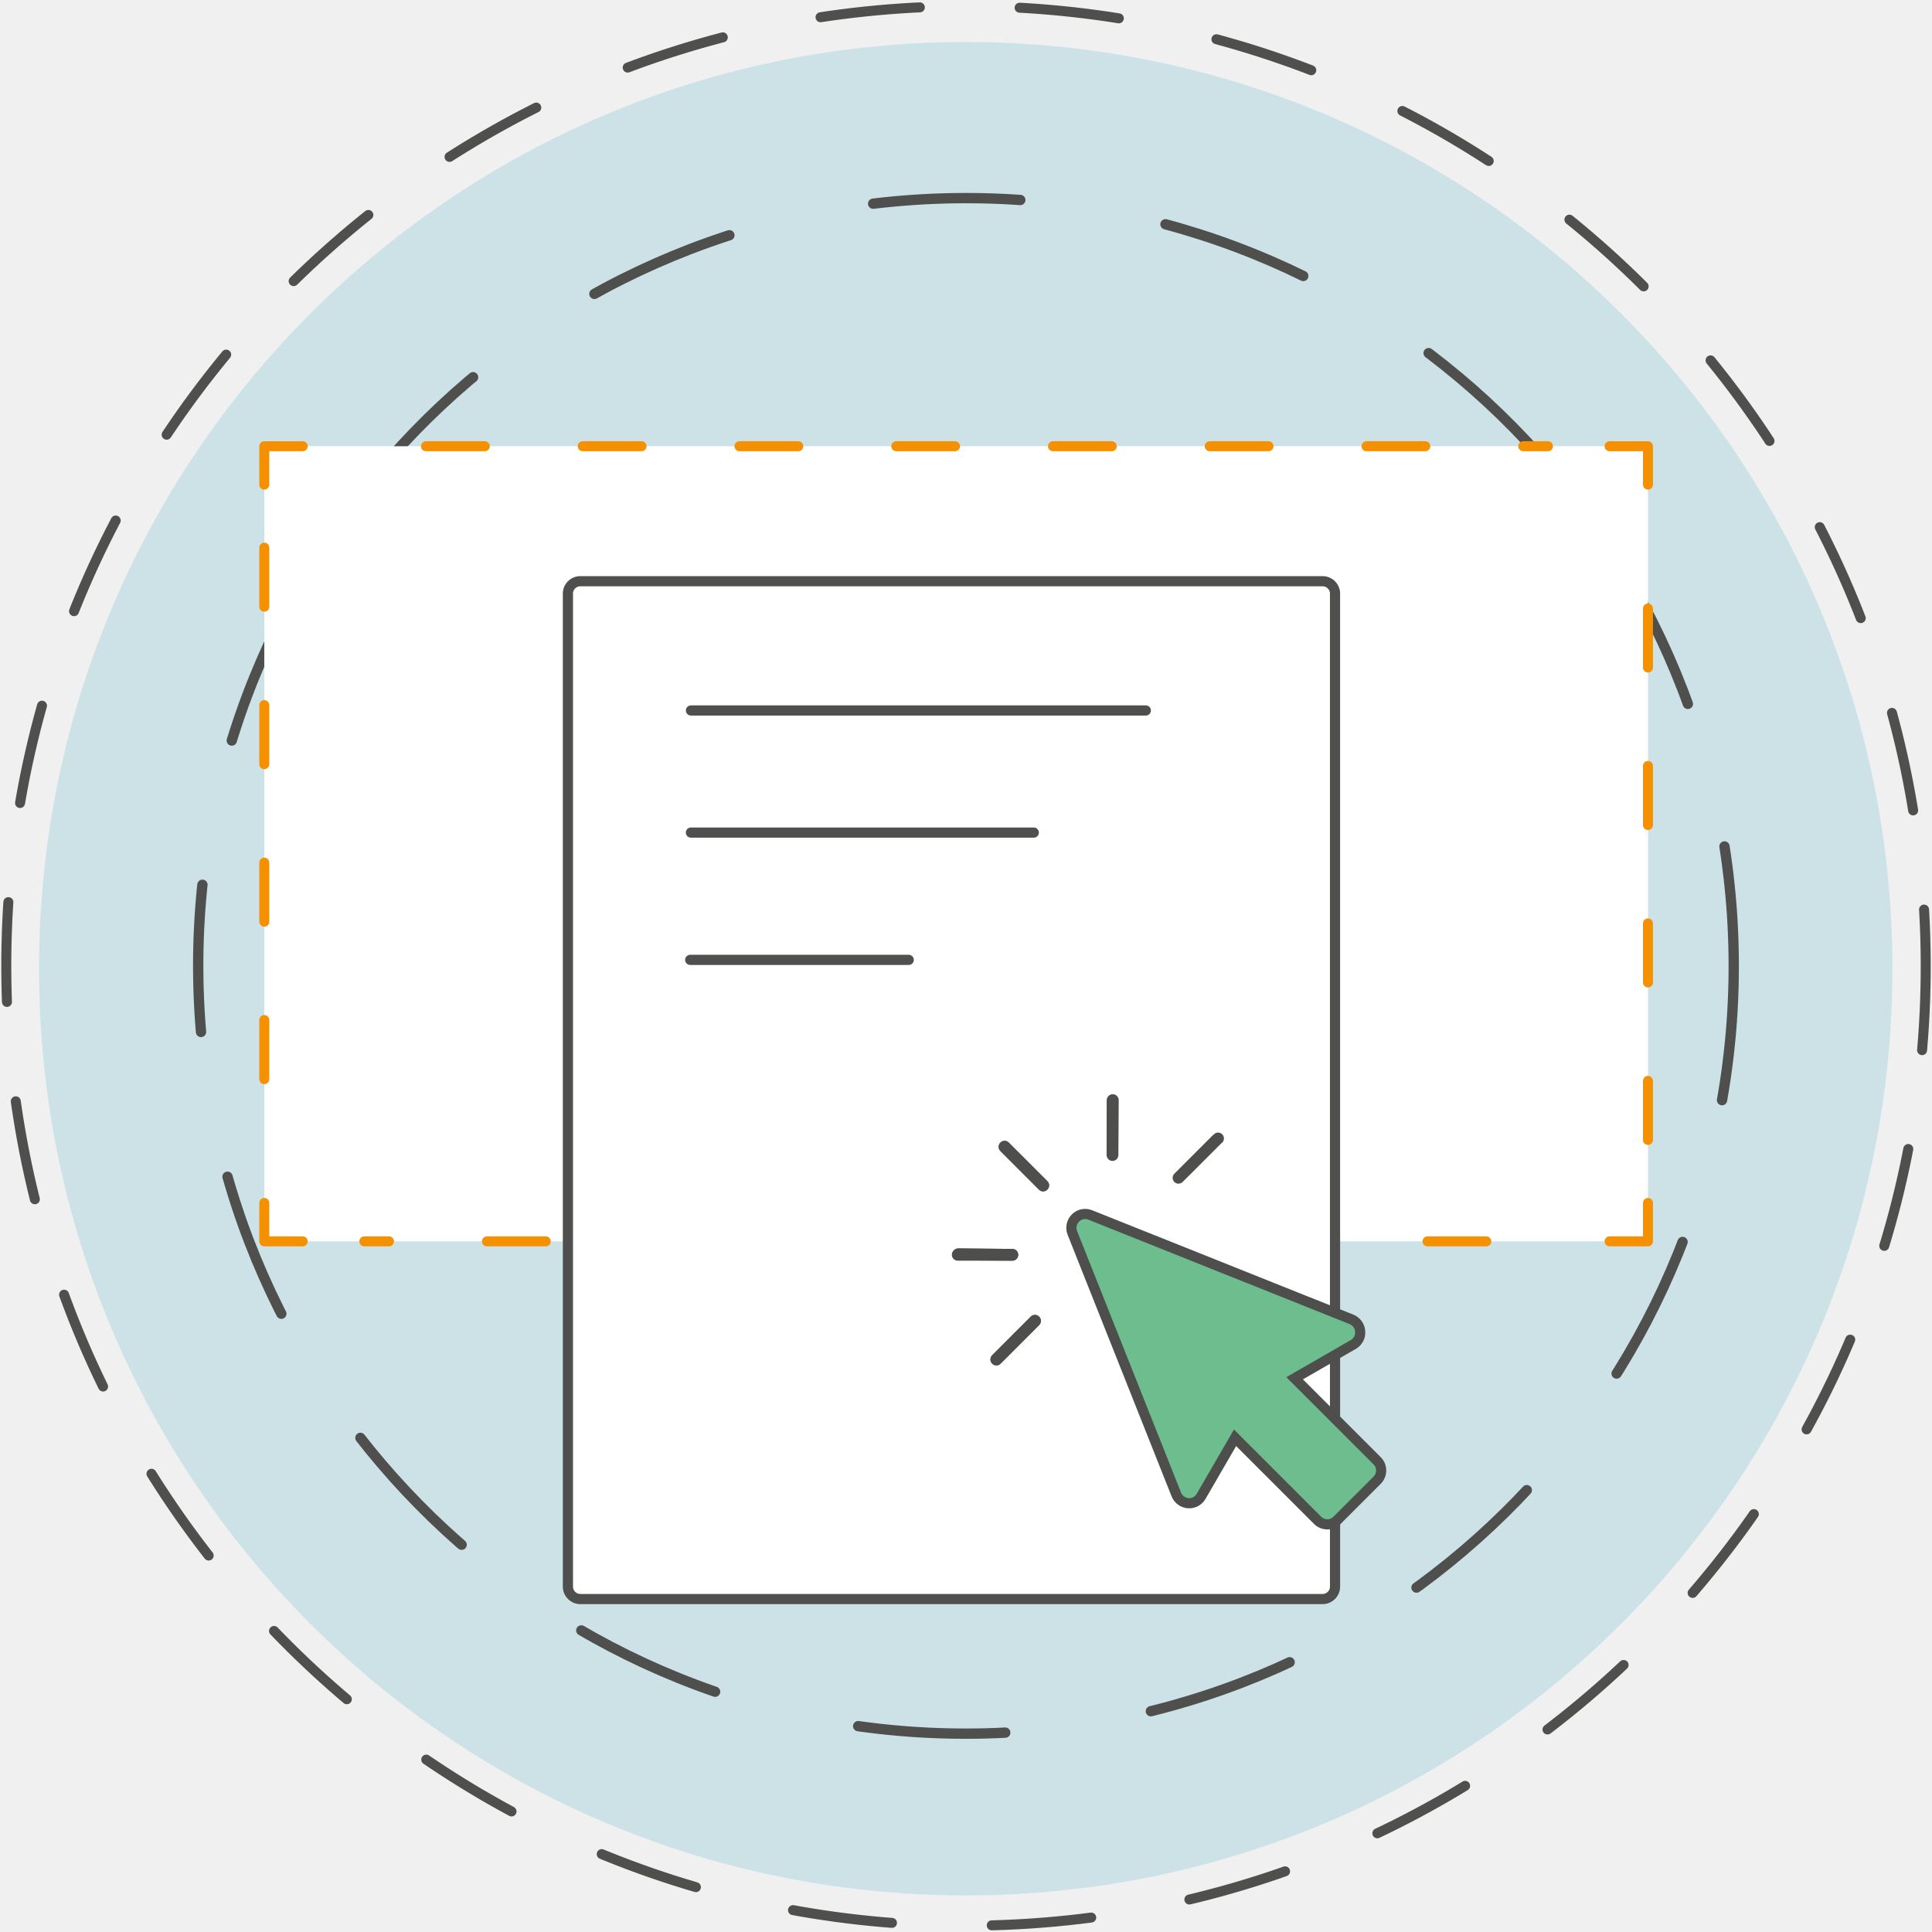
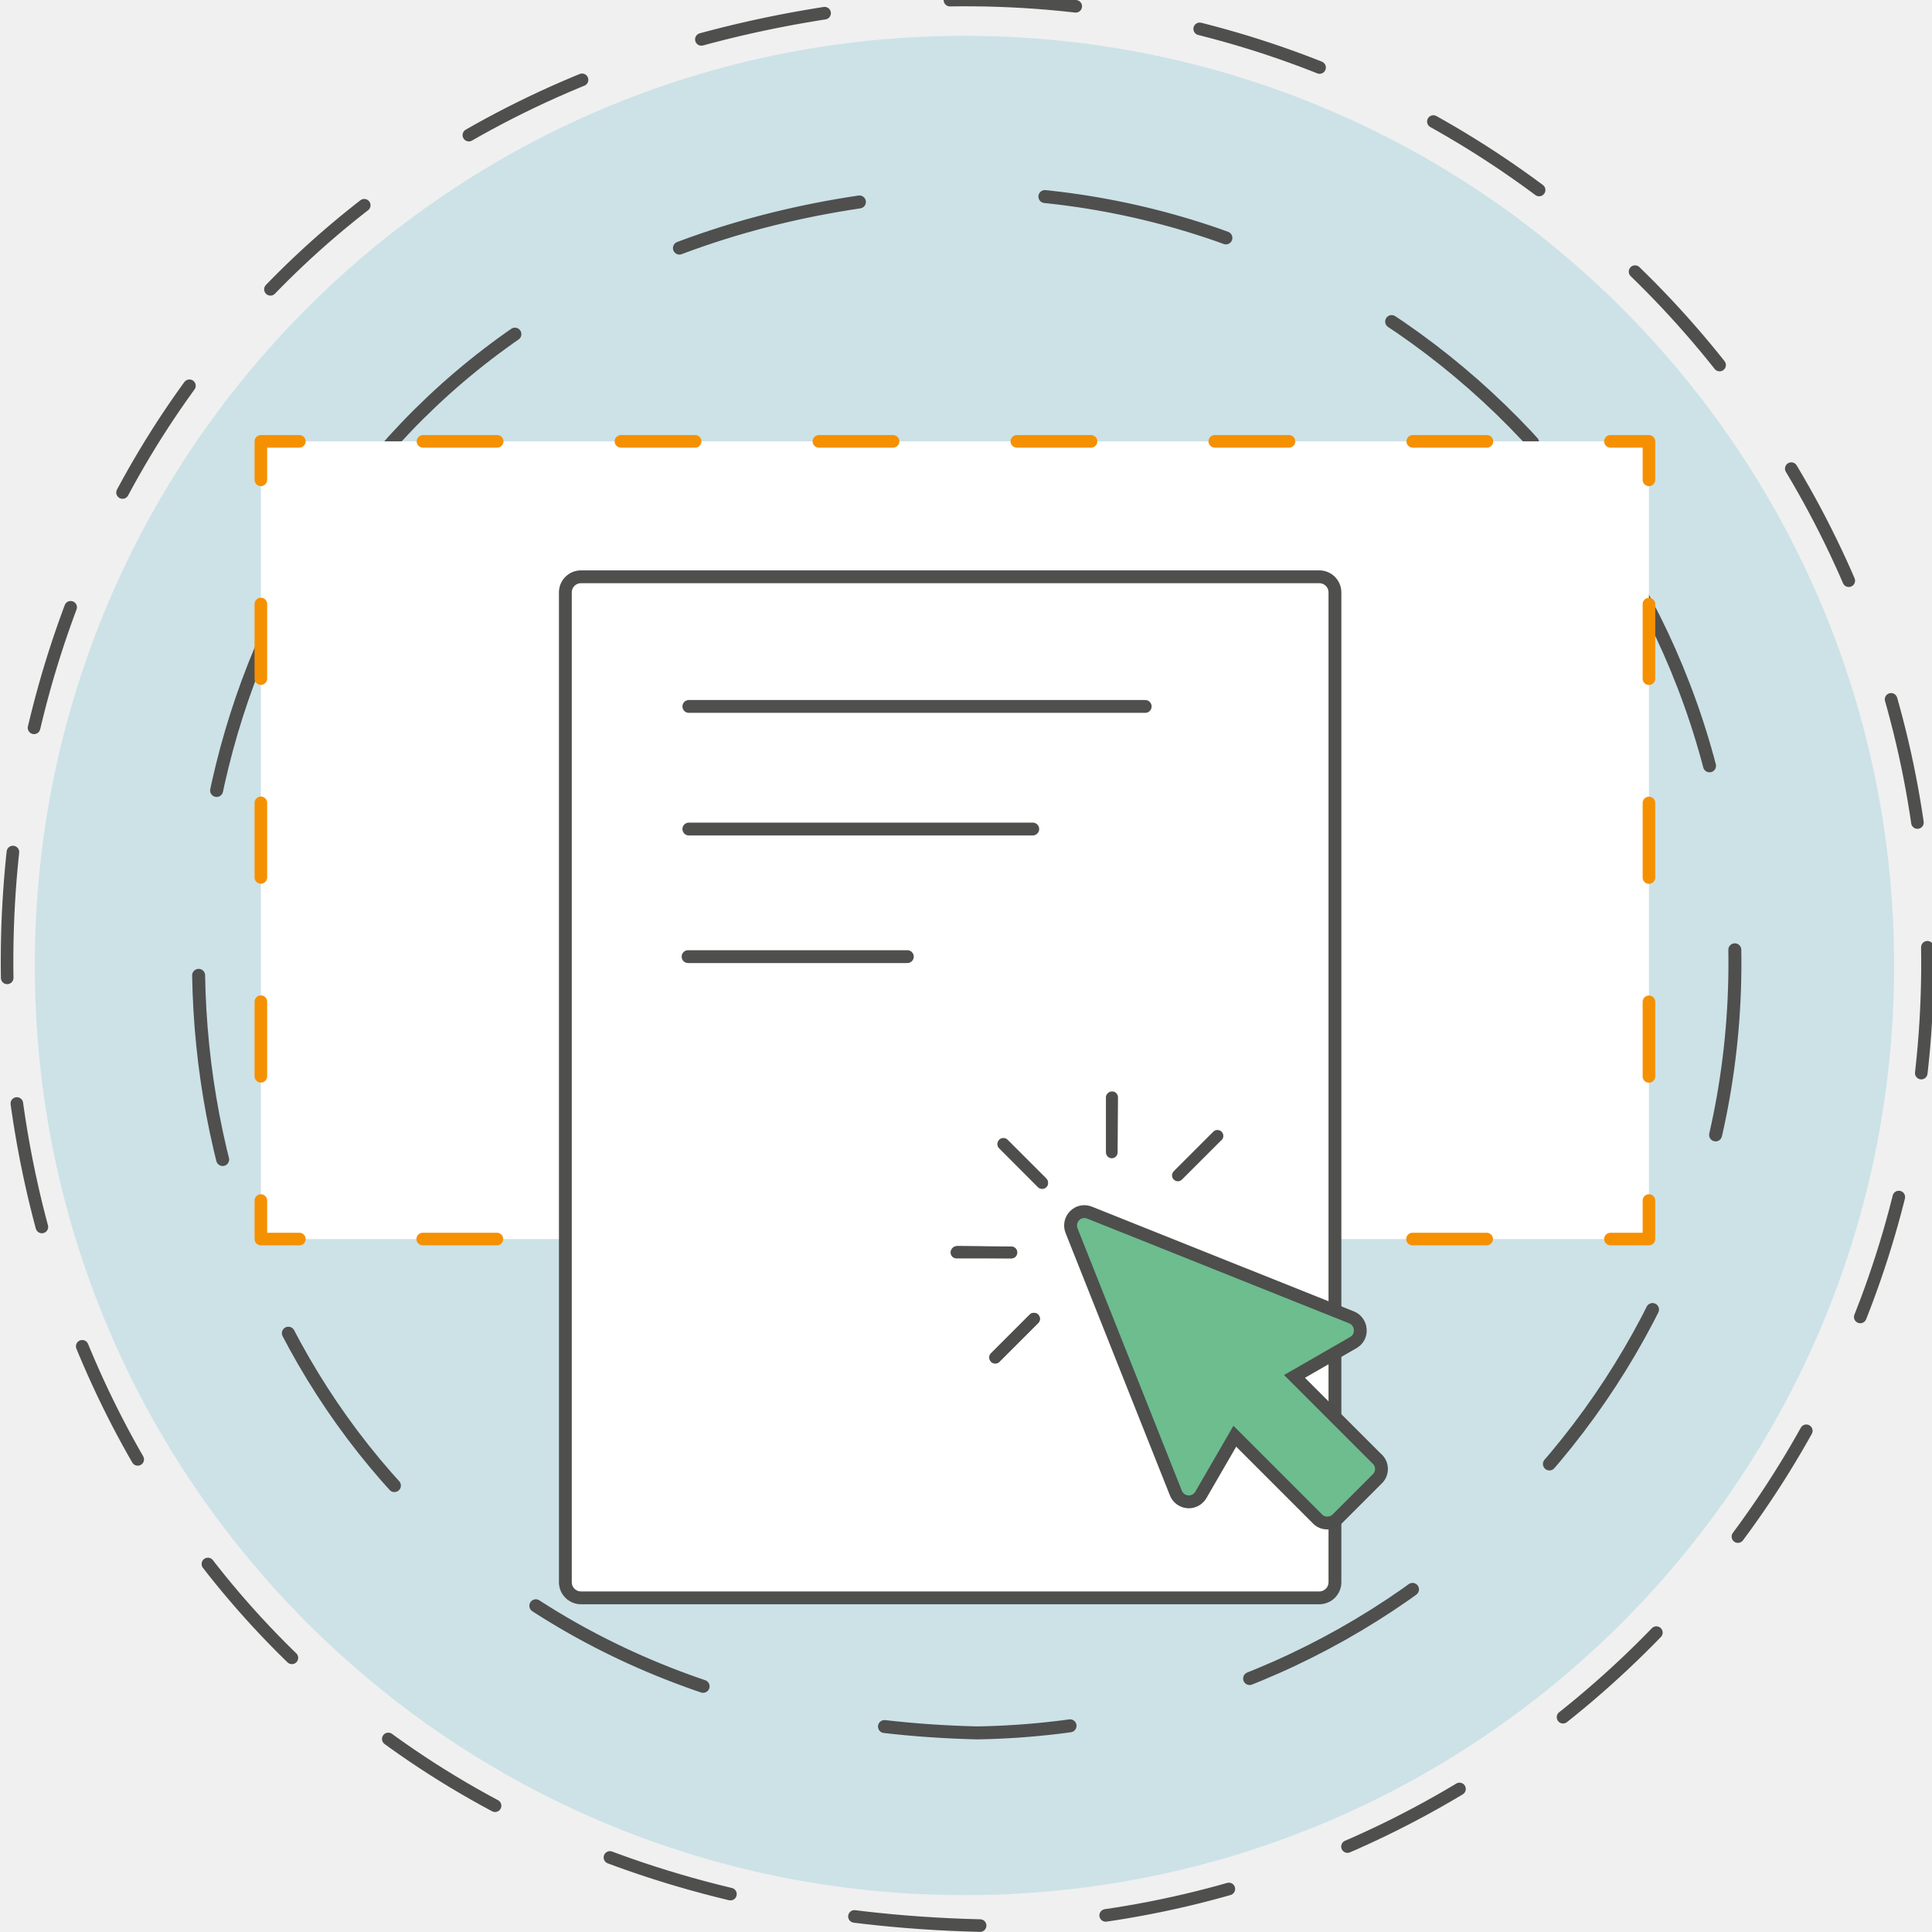
- <svg xmlns="http://www.w3.org/2000/svg" id="Groupe_4464" data-name="Groupe 4464" width="190" height="189.999" viewBox="0 0 190 189.999">
+ <svg xmlns="http://www.w3.org/2000/svg" width="150.5" height="150.5" viewBox="0 0 150.5 150.5">
  <defs>
-     <clipPath id="clip-path">
-       <rect id="Rectangle_238" data-name="Rectangle 238" width="190" height="189.999" fill="none" />
-     </clipPath>
-     <clipPath id="clip-path-3">
-       <rect id="Rectangle_234" data-name="Rectangle 234" width="182.265" height="182.266" fill="none" />
-     </clipPath>
+     <style>
+       .cls-1, .cls-2, .cls-3, .cls-4, .cls-5, .cls-6, .cls-7 {
+         stroke-linecap: round;
+         stroke-linejoin: round;
+       }
+ 
+       .cls-1, .cls-2, .cls-4, .cls-6 {
+         stroke: #4f4f4e;
+       }
+ 
+       .cls-1, .cls-8 {
+         fill: #fff;
+       }
+ 
+       .cls-2, .cls-3, .cls-4, .cls-5, .cls-6, .cls-7 {
+         fill: none;
+       }
+ 
+       .cls-9 {
+         fill: #4e4e4d;
+       }
+ 
+       .cls-3 {
+         stroke-dasharray: 0 0 5.78 9.64;
+       }
+ 
+       .cls-3, .cls-5, .cls-6, .cls-7 {
+         stroke-width: .98px;
+       }
+ 
+       .cls-3, .cls-5, .cls-7 {
+         stroke: #f59100;
+       }
+ 
+       .cls-10 {
+         fill: #6dbd8e;
+         stroke: #4e4e4d;
+         stroke-miterlimit: 10;
+       }
+ 
+       .cls-11 {
+         fill: #0096b5;
+         opacity: .15;
+       }
+ 
+       .cls-4 {
+         stroke-dasharray: 0 0 14.5 14.5;
+         stroke-width: 1.01px;
+       }
+ 
+       .cls-6 {
+         stroke-dasharray: 0 0 9.82 9.82;
+       }
+ 
+       .cls-7 {
+         stroke-dasharray: 0 0 5.81 9.68;
+       }
+     </style>
  </defs>
-   <g id="Groupe_4463" data-name="Groupe 4463" clip-path="url(#clip-path)">
-     <g id="Groupe_4462" data-name="Groupe 4462">
-       <g id="Groupe_4461" data-name="Groupe 4461" clip-path="url(#clip-path)">
-         <g id="Groupe_4460" data-name="Groupe 4460" transform="translate(3.842 4.133)" opacity="0.15">
-           <g id="Groupe_4459" data-name="Groupe 4459">
-             <g id="Groupe_4458" data-name="Groupe 4458" clip-path="url(#clip-path-3)">
-               <path id="Tracé_3495" data-name="Tracé 3495" d="M185.318,94.417A91.133,91.133,0,1,1,94.186,3.285a91.132,91.132,0,0,1,91.132,91.132" transform="translate(-3.053 -3.284)" fill="#0096b5" />
+   <g id="grille">
+     <g id="material_system_icon_keylines" />
+   </g>
+   <g id="Calque_1_-_copie" data-name="Calque 1 - copie" />
+   <g id="Calque_4" data-name="Calque 4">
+     <g>
+       <circle class="cls-11" cx="75.13" cy="75.21" r="72.42" />
+       <path class="cls-4" d="M135.14,74.02c.54,33.13-25.89,60.43-59.02,60.97C-3.51,133.12-5.33,19.44,74.18,15c33.13-.54,60.43,25.89,60.96,59.02h0Z" />
+       <path class="cls-6" d="M150.14,73.79c.67,41.42-32.36,75.53-73.77,76.21C-23.17,147.66-25.44,5.56,73.94,.01c41.42-.67,75.53,32.36,76.21,73.77h0Z" />
+       <g>
+         <rect class="cls-8" x="20.32" y="34.38" width="108.13" height="62.14" />
+         <g>
+           <polyline class="cls-5" points="128.45 93.52 128.45 96.52 125.45 96.52" />
+           <line class="cls-3" x1="115.81" y1="96.52" x2="28.13" y2="96.52" />
+           <polyline class="cls-5" points="23.32 96.52 20.32 96.52 20.32 93.52" />
+           <line class="cls-7" x1="20.32" y1="83.84" x2="20.32" y2="42.22" />
+           <polyline class="cls-5" points="20.32 37.38 20.32 34.38 23.32 34.38" />
+           <line class="cls-3" x1="32.95" y1="34.38" x2="120.63" y2="34.38" />
+           <polyline class="cls-5" points="125.45 34.38 128.45 34.38 128.45 37.38" />
+           <line class="cls-7" x1="128.45" y1="47.06" x2="128.45" y2="88.68" />
+         </g>
+       </g>
+       <g>
+         <rect class="cls-1" x="44.04" y="44.93" width="59.95" height="79.54" rx="1.22" ry="1.22" />
+         <line class="cls-2" x1="53.66" y1="55.03" x2="89.21" y2="55.03" />
+         <line class="cls-2" x1="53.66" y1="64.58" x2="80.45" y2="64.58" />
+         <line class="cls-2" x1="53.6" y1="74.52" x2="70.68" y2="74.52" />
+       </g>
+       <g id="Calque_1" data-name="Calque 1">
+         <g>
+           <path class="cls-10" d="M107.26,113.64l-6.42-6.42,4.59-2.64c.36-.21,.57-.6,.53-1.01-.02-.42-.29-.8-.68-.95l-20.41-8.16c-.4-.16-.86-.07-1.16,.24-.3,.3-.4,.76-.24,1.16l8.13,20.45c.15,.38,.51,.65,.93,.68,.41,.03,.8-.18,1.01-.53l2.65-4.58,6.42,6.42c.2,.22,.48,.34,.78,.34,.29,0,.56-.11,.77-.31l3.14-3.14c.42-.42,.42-1.1,0-1.52l-.02-.02Z" />
+           <g>
+             <path class="cls-9" d="M80.22,102.41l-3.02,3.02c-.08,.09-.13,.2-.13,.32,0,.12,.05,.24,.14,.33,.18,.18,.47,.18,.65,0h0l3.02-3.02c.18-.18,.18-.47,0-.65h0c-.08-.1-.2-.14-.32-.14-.12,0-.24,.05-.32,.13Z" />
+             <path class="cls-9" d="M80.87,103.06l-3.02,3.02c-.18,.18-.47,.18-.65,0h0c-.09-.09-.14-.21-.14-.34,0-.12,.05-.24,.13-.32l3.02-3.02c.08-.09,.2-.14,.32-.13,.12,0,.24,.04,.32,.13,.19,.17,.2,.46,.03,.65h-.01Z" />
+           </g>
+           <g>
+             <path class="cls-9" d="M86.28,85.17c-.09,.09-.13,.2-.13,.32v4.27c0,.12,.05,.24,.13,.33,.18,.18,.47,.18,.65,0h0c.09-.09,.13-.2,.13-.32l.03-4.29c0-.26-.21-.46-.46-.46-.13,0-.26,.05-.34,.15Z" />
+             <g>
+               <path class="cls-9" d="M77.84,88.8h0c-.18,.18-.18,.47,0,.65h0l3.02,3.02c.18,.18,.47,.18,.65,0h0c.09-.09,.14-.21,.13-.33,0-.12-.05-.24-.13-.32l-3.03-3.03c-.18-.18-.47-.17-.65,.01h0Z" />
+               <path class="cls-9" d="M81.51,91.83c.09,.08,.14,.2,.13,.32,0,.12-.05,.24-.13,.32h0c-.18,.18-.47,.19-.65,.01h0l-3.03-3.04c-.18-.18-.17-.47,.01-.65h0c.18-.18,.47-.18,.65,0h0l3.02,3.02Z" />
+               <g>
+                 <path class="cls-9" d="M74.54,97.07c-.12,0-.24,.05-.33,.14-.09,.09-.13,.2-.13,.32,0,.26,.21,.46,.46,.46l4.24,.03c.25,0,.46-.2,.46-.46,0-.25-.2-.46-.46-.46h0l-4.24-.04Z" />
+                 <path class="cls-9" d="M79.24,97.57c0,.25-.2,.46-.45,.46h-4.28c-.26,0-.46-.21-.46-.46,0-.12,.05-.24,.13-.32,.09-.11,.22-.17,.36-.17l4.24,.04c.25,0,.46,.2,.46,.46Z" />
+               </g>
            </g>
          </g>
+           <path class="cls-9" d="M94.46,88.21l-3.02,3.02c-.18,.18-.19,.47-.01,.65h0c.09,.09,.2,.14,.32,.14h0c.12,0,.24-.05,.32-.13l3.02-3.02c.21-.14,.27-.42,.13-.64-.14-.21-.42-.27-.64-.13-.05,.03-.09,.08-.13,.13h-.01Z" />
        </g>
-         <path id="Tracé_3496" data-name="Tracé 3496" d="M166.489,89.763A75.505,75.505,0,1,1,89.77,15.492,75.5,75.5,0,0,1,166.489,89.763Z" transform="translate(4.003 4.001)" fill="none" stroke="#4f4f4e" stroke-linecap="round" stroke-linejoin="round" stroke-width="1.014" stroke-dasharray="14.497 14.497" />
-         <path id="Tracé_3497" data-name="Tracé 3497" d="M189.243,93.342A94.382,94.382,0,1,1,93.342.5,94.38,94.38,0,0,1,189.243,93.342Z" transform="translate(0.127 0.127)" fill="none" stroke="#4f4f4e" stroke-linecap="round" stroke-linejoin="round" stroke-width="0.982" stroke-dasharray="9.818 9.818" />
-         <rect id="Rectangle_235" data-name="Rectangle 235" width="136.077" height="78.193" transform="translate(25.991 43.885)" fill="#fff" />
-         <path id="Tracé_3498" data-name="Tracé 3498" d="M129.562,94.009v3.775h-3.775" transform="translate(32.506 24.294)" fill="none" stroke="#f59100" stroke-linecap="round" stroke-linejoin="round" stroke-width="0.982" />
-         <line id="Ligne_81" data-name="Ligne 81" x1="110.338" transform="translate(35.829 122.078)" fill="none" stroke="#f59100" stroke-linecap="round" stroke-linejoin="round" stroke-width="0.982" stroke-dasharray="5.781 9.635" />
-         <path id="Tracé_3499" data-name="Tracé 3499" d="M24.43,97.784H20.654V94.009" transform="translate(5.337 24.294)" fill="none" stroke="#f59100" stroke-linecap="round" stroke-linejoin="round" stroke-width="0.982" />
-         <line id="Ligne_82" data-name="Ligne 82" y1="52.373" transform="translate(25.992 53.75)" fill="none" stroke="#f59100" stroke-linecap="round" stroke-linejoin="round" stroke-width="0.982" stroke-dasharray="5.807 9.679" />
-         <path id="Tracé_3500" data-name="Tracé 3500" d="M20.654,38.648V34.873H24.43" transform="translate(5.337 9.012)" fill="none" stroke="#f59100" stroke-linecap="round" stroke-linejoin="round" stroke-width="0.982" />
-         <line id="Ligne_83" data-name="Ligne 83" x2="110.338" transform="translate(41.892 43.884)" fill="none" stroke="#f59100" stroke-linecap="round" stroke-linejoin="round" stroke-width="0.982" stroke-dasharray="5.781 9.635" />
-         <path id="Tracé_3501" data-name="Tracé 3501" d="M125.787,34.873h3.775v3.775" transform="translate(32.506 9.012)" fill="none" stroke="#f59100" stroke-linecap="round" stroke-linejoin="round" stroke-width="0.982" />
-         <line id="Ligne_84" data-name="Ligne 84" y2="52.373" transform="translate(162.068 59.84)" fill="none" stroke="#f59100" stroke-linecap="round" stroke-linejoin="round" stroke-width="0.982" stroke-dasharray="5.807 9.679" />
-         <path id="Tracé_3502" data-name="Tracé 3502" d="M118.293,145.518H45.913a1.531,1.531,0,0,1-1.531-1.53V46.951a1.531,1.531,0,0,1,1.531-1.53h72.379a1.53,1.53,0,0,1,1.53,1.53v97.037a1.53,1.53,0,0,1-1.53,1.53" transform="translate(11.469 11.738)" fill="#fff" />
-         <path id="Rectangle_236" data-name="Rectangle 236" d="M1.216,0H74.224a1.217,1.217,0,0,1,1.217,1.217V98.88a1.217,1.217,0,0,1-1.217,1.217H1.216A1.216,1.216,0,0,1,0,98.881V1.216A1.216,1.216,0,0,1,1.216,0Z" transform="translate(55.851 57.159)" fill="none" stroke="#4f4f4e" stroke-linecap="round" stroke-linejoin="round" stroke-width="1" />
-         <line id="Ligne_85" data-name="Ligne 85" x2="44.736" transform="translate(67.949 69.87)" fill="none" stroke="#4f4f4e" stroke-linecap="round" stroke-linejoin="round" stroke-width="1" />
-         <line id="Ligne_86" data-name="Ligne 86" x2="33.718" transform="translate(67.949 81.879)" fill="none" stroke="#4f4f4e" stroke-linecap="round" stroke-linejoin="round" stroke-width="1" />
-         <line id="Ligne_87" data-name="Ligne 87" x2="21.493" transform="translate(67.877 94.397)" fill="none" stroke="#4f4f4e" stroke-linecap="round" stroke-linejoin="round" stroke-width="1" />
-         <path id="Tracé_3503" data-name="Tracé 3503" d="M113.765,119.111l-8.083-8.083,5.774-3.325a1.346,1.346,0,0,0,.672-1.268,1.364,1.364,0,0,0-.856-1.2L85.589,94.97a1.346,1.346,0,0,0-1.466.3,1.364,1.364,0,0,0-.3,1.46l10.227,25.733a1.366,1.366,0,0,0,1.168.851,1.345,1.345,0,0,0,1.268-.673l3.337-5.761,8.083,8.083a1.362,1.362,0,0,0,.978.432,1.335,1.335,0,0,0,.964-.393l3.946-3.946a1.354,1.354,0,0,0,0-1.917Z" transform="translate(21.636 24.516)" fill="#6dbd8e" />
-         <path id="Tracé_3504" data-name="Tracé 3504" d="M113.765,119.111l-8.083-8.083,5.774-3.325a1.346,1.346,0,0,0,.672-1.268,1.364,1.364,0,0,0-.856-1.2L85.589,94.97a1.346,1.346,0,0,0-1.466.3,1.364,1.364,0,0,0-.3,1.46l10.227,25.733a1.366,1.366,0,0,0,1.168.851,1.345,1.345,0,0,0,1.268-.673l3.337-5.761,8.083,8.083a1.362,1.362,0,0,0,.978.432,1.335,1.335,0,0,0,.964-.393l3.946-3.946a1.354,1.354,0,0,0,0-1.917Z" transform="translate(21.636 24.516)" fill="none" stroke="#4e4e4d" stroke-width="1" />
-         <path id="Tracé_3505" data-name="Tracé 3505" d="M81.374,102.932l-3.8,3.8a.625.625,0,0,0-.169.408.584.584,0,0,0,.992.417l3.8-3.805a.576.576,0,0,0,0-.815l-.008-.008a.531.531,0,0,0-.408-.167.54.54,0,0,0-.408.167" transform="translate(20.002 26.556)" fill="#4e4e4d" />
-         <path id="Tracé_3506" data-name="Tracé 3506" d="M82.2,103.758l-3.805,3.8a.578.578,0,0,1-.815,0l-.008-.009a.569.569,0,0,1-.175-.415.608.608,0,0,1,.166-.408l3.8-3.805a.547.547,0,0,1,.408-.167.53.53,0,0,1,.409.167.579.579,0,0,1,.031.815l-.015.016" transform="translate(20.001 26.555)" fill="#4e4e4d" />
-         <path id="Tracé_3507" data-name="Tracé 3507" d="M86.654,85.7a.571.571,0,0,0-.167.408l-.009,5.38a.6.6,0,0,0,.176.415.575.575,0,0,0,.983-.408l.033-5.4a.587.587,0,0,0-.584-.583.575.575,0,0,0-.432.191" transform="translate(22.348 22.097)" fill="#4e4e4d" />
-         <path id="Tracé_3508" data-name="Tracé 3508" d="M78.218,89.329h0a.576.576,0,0,0,0,.815l3.8,3.8a.576.576,0,0,0,.815,0l.009-.008a.557.557,0,0,0,.167-.408.545.545,0,0,0-.167-.408l-3.813-3.813a.578.578,0,0,0-.815.016" transform="translate(20.169 23.039)" fill="#4e4e4d" />
-         <path id="Tracé_3509" data-name="Tracé 3509" d="M82.833,93.139a.54.54,0,0,1,.167.408.552.552,0,0,1-.167.408.578.578,0,0,1-.815.016l-.008-.009L78.2,90.149a.582.582,0,0,1,.832-.814Z" transform="translate(20.166 23.042)" fill="#4e4e4d" />
-         <path id="Tracé_3510" data-name="Tracé 3510" d="M75,97.563a.589.589,0,0,0-.584.584A.588.588,0,0,0,75,98.73l5.332.04a.58.58,0,0,0,.008-1.159Z" transform="translate(19.231 25.212)" fill="#4e4e4d" />
-         <path id="Tracé_3511" data-name="Tracé 3511" d="M80.923,98.186a.577.577,0,0,1-.569.584H74.968a.589.589,0,0,1-.584-.584.656.656,0,0,1,.624-.623l5.339.048a.576.576,0,0,1,.575.575" transform="translate(19.222 25.212)" fill="#4e4e4d" />
-         <path id="Tracé_3512" data-name="Tracé 3512" d="M95.615,88.746l-3.8,3.8a.578.578,0,0,0-.016.815l.009.008a.563.563,0,0,0,.408.169.622.622,0,0,0,.406-.169l3.805-3.8a.577.577,0,1,0-.8-.8Z" transform="translate(23.682 22.871)" fill="#4e4e4d" />
      </g>
    </g>
  </g>
</svg>
